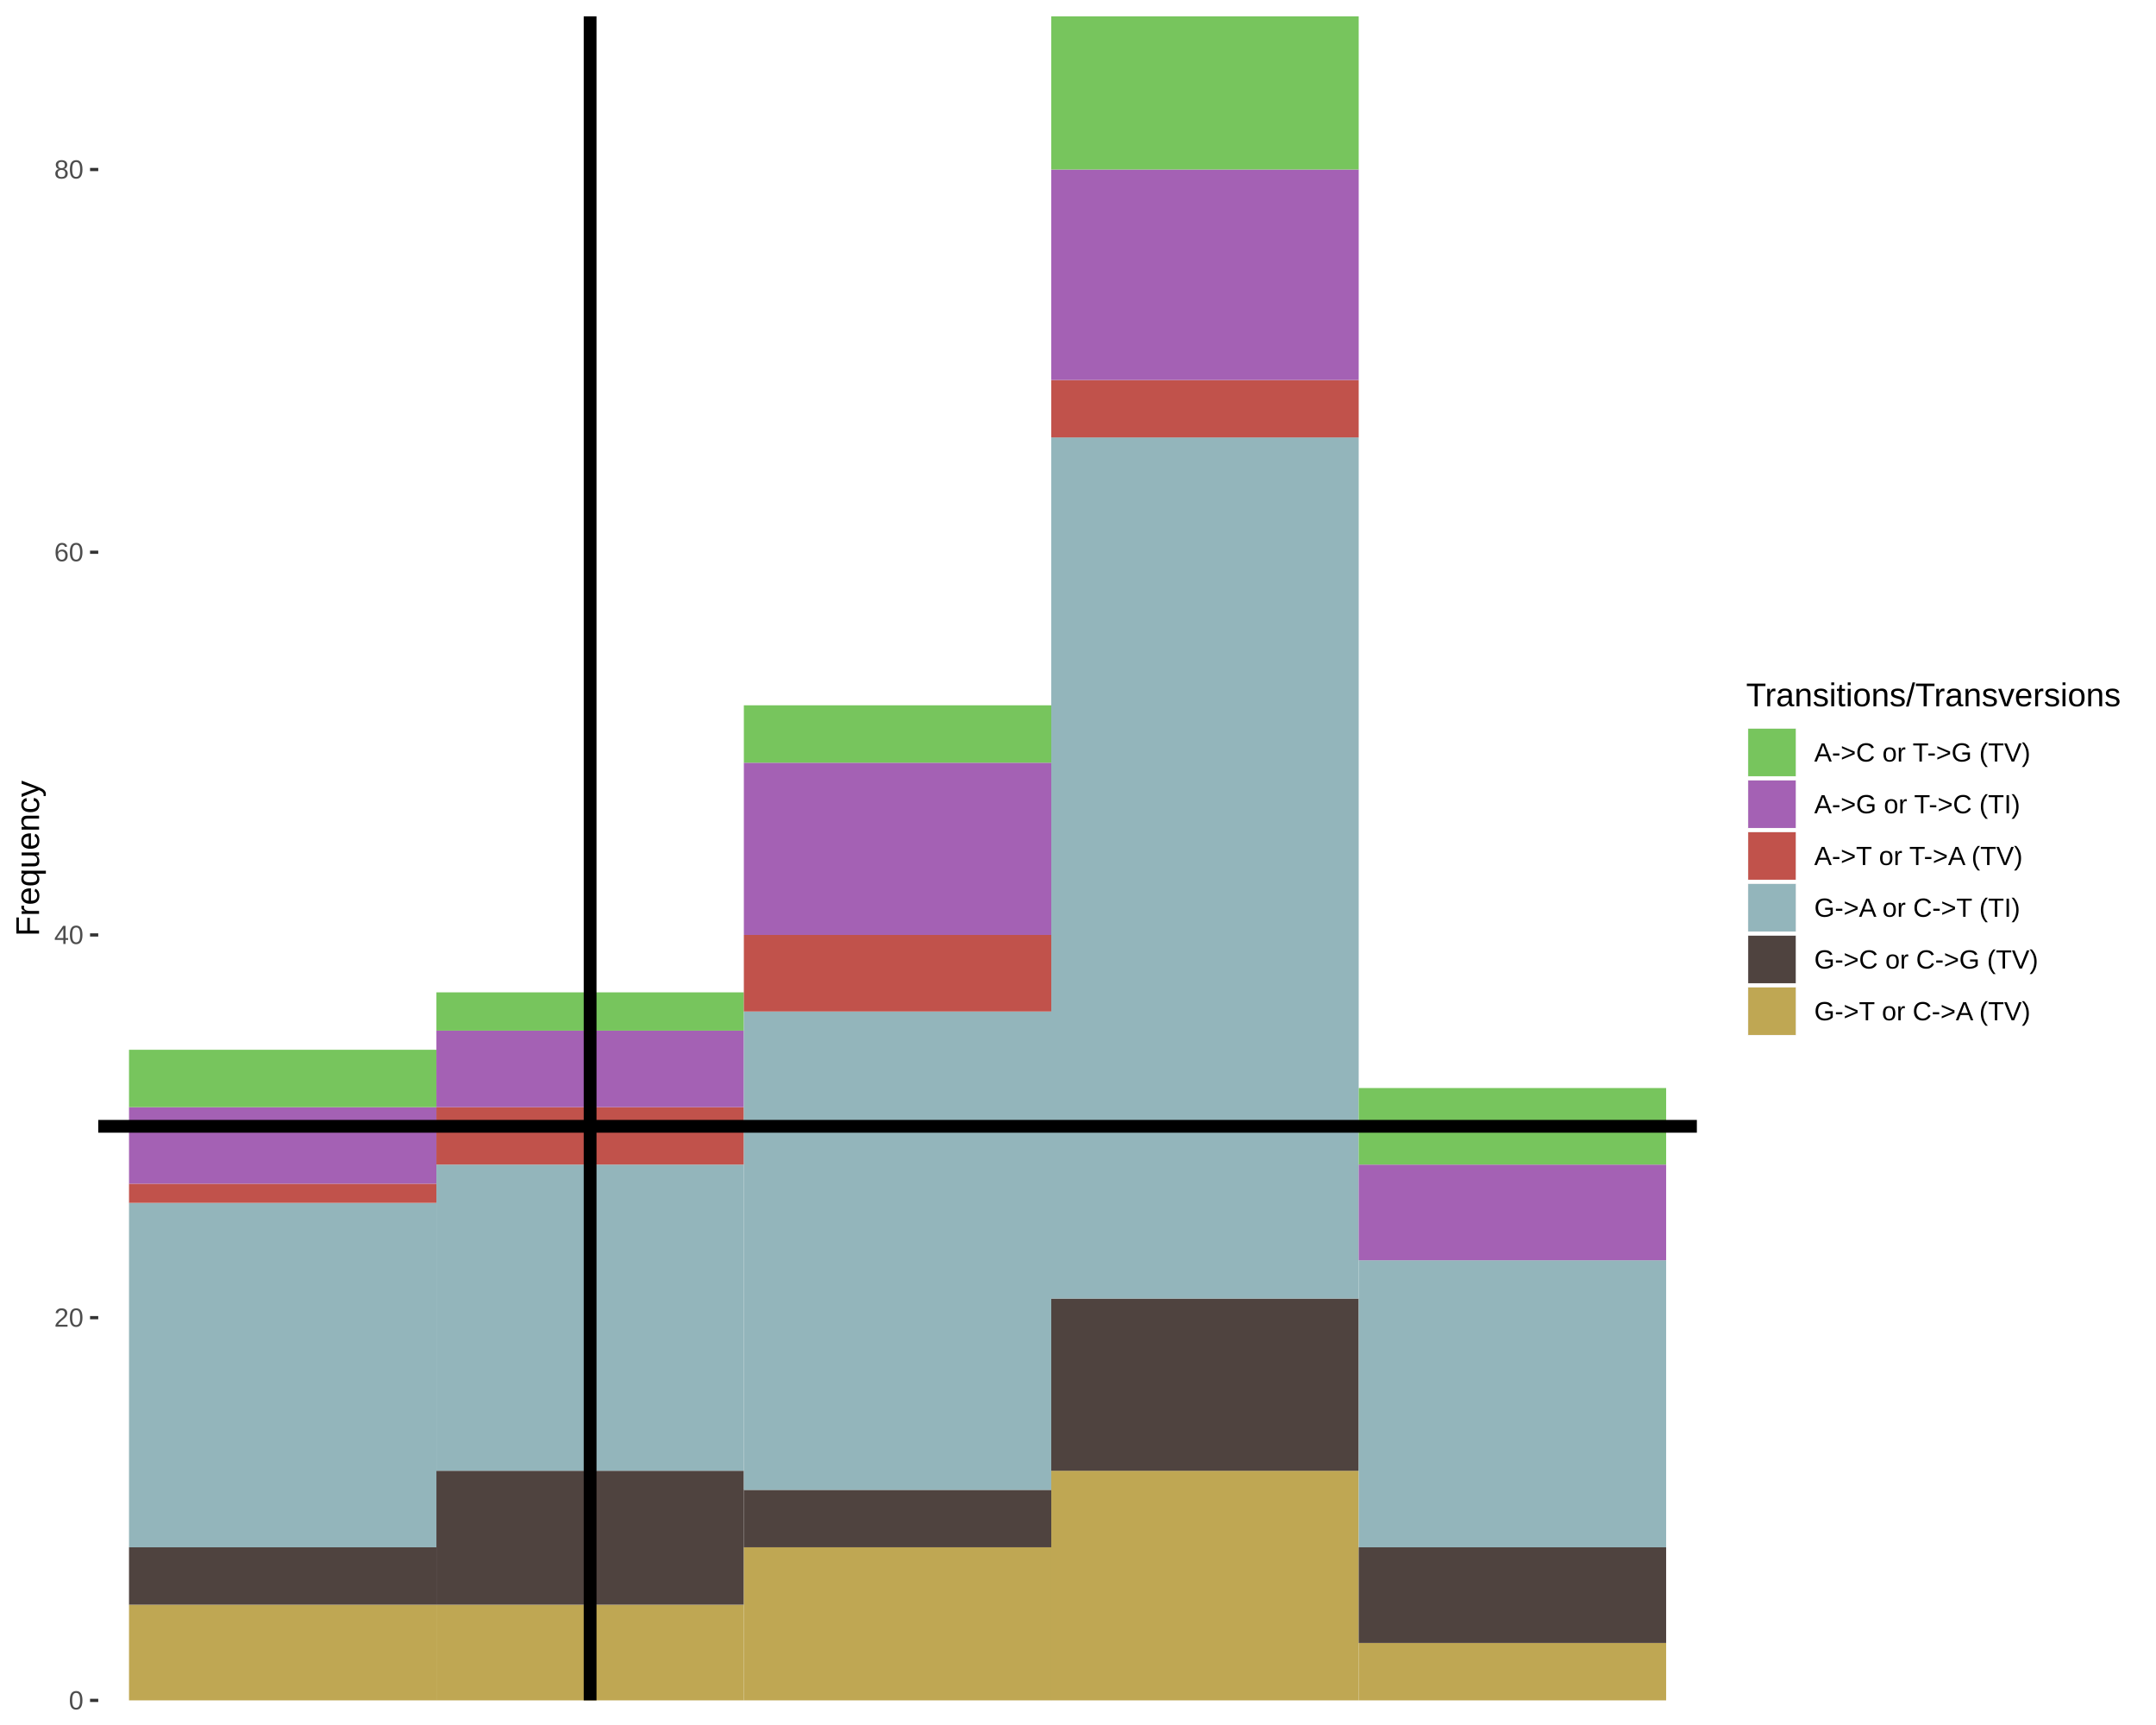
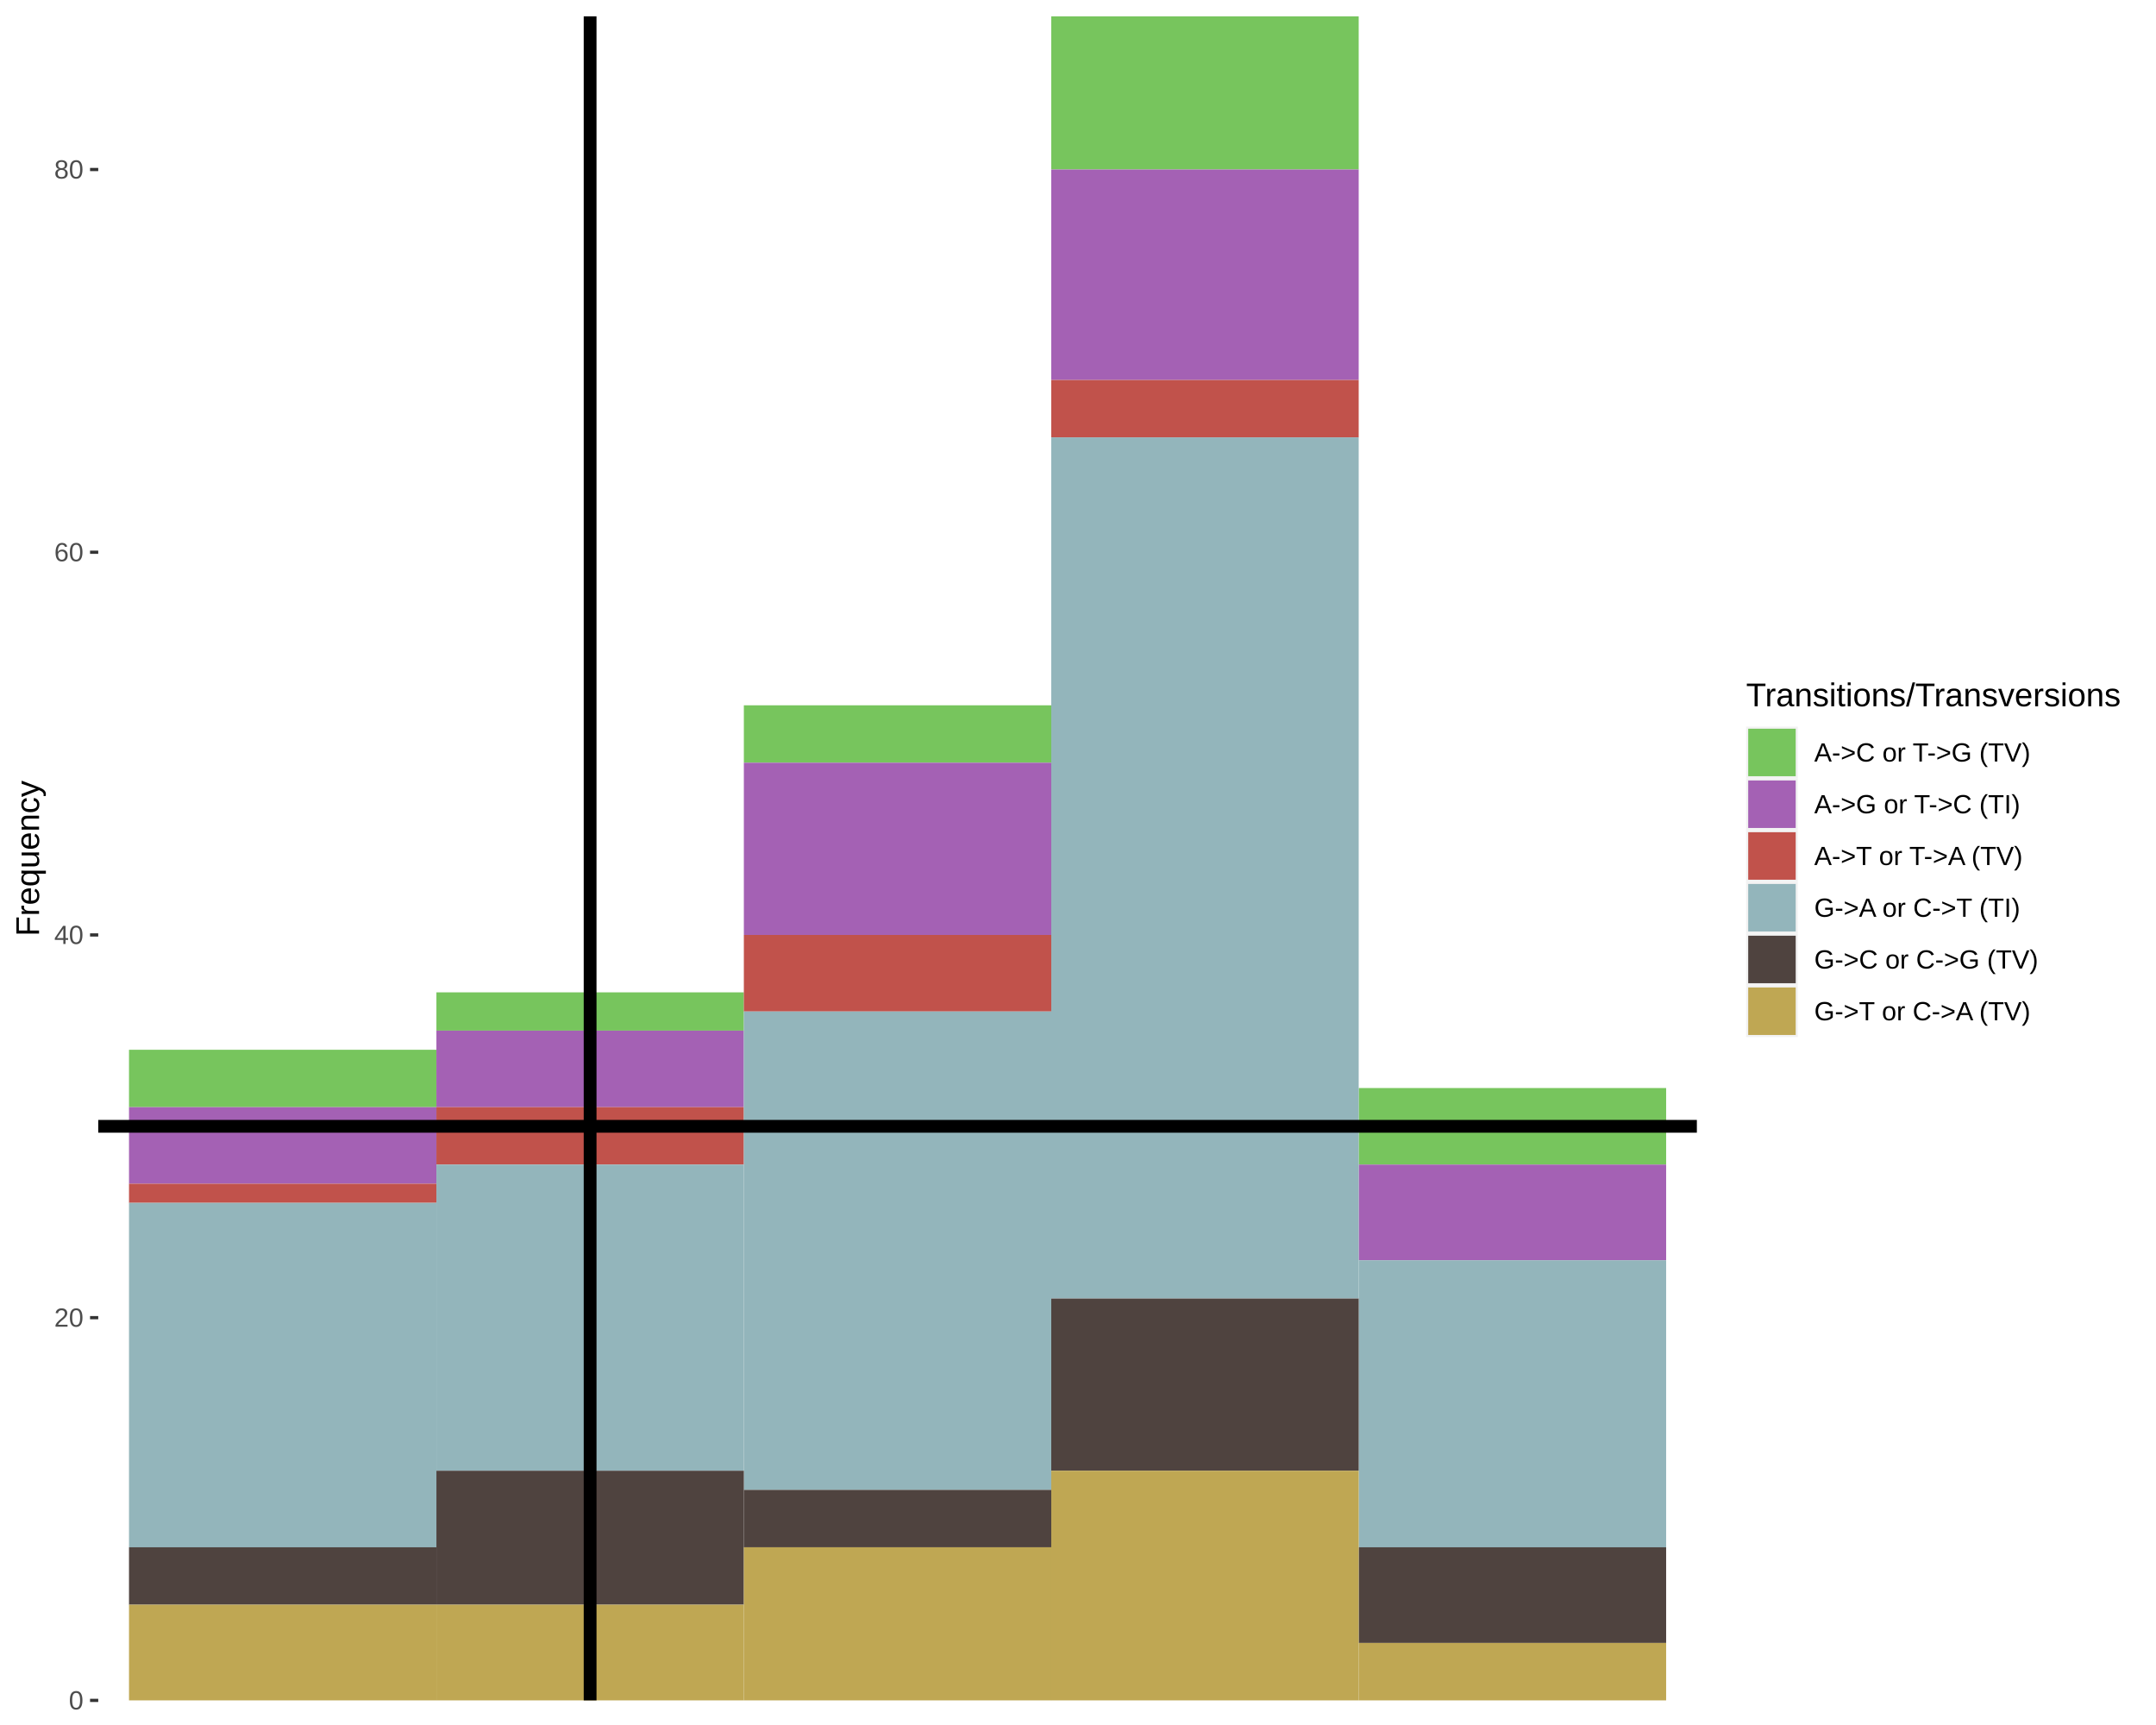
<svg xmlns="http://www.w3.org/2000/svg" viewBox="0 0 720.00 576.00">
  <defs>
    <style type="text/css">
    line, polyline, polygon, path, rect, circle {
      fill: none;
      stroke: #000000;
      stroke-linecap: round;
      stroke-linejoin: round;
      stroke-miterlimit: 10.00;
    }
  </style>
  </defs>
  <rect width="100%" height="100%" style="stroke: none; fill: #FFFFFF;" />
  <rect x="0.00" y="0.00" width="720.00" height="576.00" style="stroke-width: 1.07; stroke: #FFFFFF; fill: #FFFFFF;" />
  <defs>
    <clipPath id="cpMzIuODF8NTY2LjY3fDU2Ny43OHw1LjQ4">
      <rect x="32.81" y="5.48" width="533.86" height="562.30" />
    </clipPath>
  </defs>
  <polyline points="32.81,503.88 566.67,503.88 " style="stroke-width: 0.53; stroke: #FFFFFF; stroke-linecap: butt;" clip-path="url(#cpMzIuODF8NTY2LjY3fDU2Ny43OHw1LjQ4)" />
  <polyline points="32.81,376.09 566.67,376.09 " style="stroke-width: 0.53; stroke: #FFFFFF; stroke-linecap: butt;" clip-path="url(#cpMzIuODF8NTY2LjY3fDU2Ny43OHw1LjQ4)" />
  <polyline points="32.81,248.29 566.67,248.29 " style="stroke-width: 0.53; stroke: #FFFFFF; stroke-linecap: butt;" clip-path="url(#cpMzIuODF8NTY2LjY3fDU2Ny43OHw1LjQ4)" />
  <polyline points="32.81,120.50 566.67,120.50 " style="stroke-width: 0.53; stroke: #FFFFFF; stroke-linecap: butt;" clip-path="url(#cpMzIuODF8NTY2LjY3fDU2Ny43OHw1LjQ4)" />
  <polyline points="32.81,567.78 566.67,567.78 " style="stroke-width: 1.07; stroke: #FFFFFF; stroke-linecap: butt;" clip-path="url(#cpMzIuODF8NTY2LjY3fDU2Ny43OHw1LjQ4)" />
  <polyline points="32.81,439.99 566.67,439.99 " style="stroke-width: 1.07; stroke: #FFFFFF; stroke-linecap: butt;" clip-path="url(#cpMzIuODF8NTY2LjY3fDU2Ny43OHw1LjQ4)" />
  <polyline points="32.81,312.19 566.67,312.19 " style="stroke-width: 1.07; stroke: #FFFFFF; stroke-linecap: butt;" clip-path="url(#cpMzIuODF8NTY2LjY3fDU2Ny43OHw1LjQ4)" />
  <polyline points="32.81,184.39 566.67,184.39 " style="stroke-width: 1.07; stroke: #FFFFFF; stroke-linecap: butt;" clip-path="url(#cpMzIuODF8NTY2LjY3fDU2Ny43OHw1LjQ4)" />
  <polyline points="32.81,56.60 566.67,56.60 " style="stroke-width: 1.07; stroke: #FFFFFF; stroke-linecap: butt;" clip-path="url(#cpMzIuODF8NTY2LjY3fDU2Ny43OHw1LjQ4)" />
  <polyline points="94.41,567.78 94.41,5.48 " style="stroke-width: 1.07; stroke: #FFFFFF; stroke-linecap: butt;" clip-path="url(#cpMzIuODF8NTY2LjY3fDU2Ny43OHw1LjQ4)" />
  <polyline points="197.07,567.78 197.07,5.48 " style="stroke-width: 1.07; stroke: #FFFFFF; stroke-linecap: butt;" clip-path="url(#cpMzIuODF8NTY2LjY3fDU2Ny43OHw1LjQ4)" />
  <polyline points="299.74,567.78 299.74,5.48 " style="stroke-width: 1.07; stroke: #FFFFFF; stroke-linecap: butt;" clip-path="url(#cpMzIuODF8NTY2LjY3fDU2Ny43OHw1LjQ4)" />
  <polyline points="402.41,567.78 402.41,5.48 " style="stroke-width: 1.07; stroke: #FFFFFF; stroke-linecap: butt;" clip-path="url(#cpMzIuODF8NTY2LjY3fDU2Ny43OHw1LjQ4)" />
  <polyline points="505.07,567.78 505.07,5.48 " style="stroke-width: 1.07; stroke: #FFFFFF; stroke-linecap: butt;" clip-path="url(#cpMzIuODF8NTY2LjY3fDU2Ny43OHw1LjQ4)" />
+   <rect x="43.08" y="350.53" width="102.67" height="19.17" style="stroke-width: 1.07; stroke: none; stroke-linecap: square; stroke-linejoin: miter; fill: #77C55D;" clip-path="url(#cpMzIuODF8NTY2LjY3fDU2Ny43OHw1LjQ4)" />
+   <rect x="145.74" y="331.36" width="102.67" height="12.78" style="stroke-width: 1.07; stroke: none; stroke-linecap: square; stroke-linejoin: miter; fill: #77C55D;" clip-path="url(#cpMzIuODF8NTY2LjY3fDU2Ny43OHw1LjQ4)" />
+   <rect x="248.41" y="235.51" width="102.67" height="19.17" style="stroke-width: 1.07; stroke: none; stroke-linecap: square; stroke-linejoin: miter; fill: #77C55D;" clip-path="url(#cpMzIuODF8NTY2LjY3fDU2Ny43OHw1LjQ4)" />
+   <rect x="351.07" y="5.48" width="102.67" height="51.12" style="stroke-width: 1.07; stroke: none; stroke-linecap: square; stroke-linejoin: miter; fill: #77C55D;" clip-path="url(#cpMzIuODF8NTY2LjY3fDU2Ny43OHw1LjQ4)" />
+   <rect x="453.74" y="363.31" width="102.67" height="25.56" style="stroke-width: 1.07; stroke: none; stroke-linecap: square; stroke-linejoin: miter; fill: #77C55D;" clip-path="url(#cpMzIuODF8NTY2LjY3fDU2Ny43OHw1LjQ4)" />
+   <rect x="43.08" y="369.70" width="102.67" height="25.56" style="stroke-width: 1.07; stroke: none; stroke-linecap: square; stroke-linejoin: miter; fill: #A461B4;" clip-path="url(#cpMzIuODF8NTY2LjY3fDU2Ny43OHw1LjQ4)" />
+   <rect x="145.74" y="344.14" width="102.67" height="25.56" style="stroke-width: 1.07; stroke: none; stroke-linecap: square; stroke-linejoin: miter; fill: #A461B4;" clip-path="url(#cpMzIuODF8NTY2LjY3fDU2Ny43OHw1LjQ4)" />
+   <rect x="248.41" y="254.68" width="102.67" height="57.51" style="stroke-width: 1.07; stroke: none; stroke-linecap: square; stroke-linejoin: miter; fill: #A461B4;" clip-path="url(#cpMzIuODF8NTY2LjY3fDU2Ny43OHw1LjQ4)" />
+   <rect x="351.07" y="56.60" width="102.67" height="70.29" style="stroke-width: 1.07; stroke: none; stroke-linecap: square; stroke-linejoin: miter; fill: #A461B4;" clip-path="url(#cpMzIuODF8NTY2LjY3fDU2Ny43OHw1LjQ4)" />
+   <rect x="453.74" y="388.87" width="102.67" height="31.95" style="stroke-width: 1.07; stroke: none; stroke-linecap: square; stroke-linejoin: miter; fill: #A461B4;" clip-path="url(#cpMzIuODF8NTY2LjY3fDU2Ny43OHw1LjQ4)" />
+   <rect x="43.08" y="395.26" width="102.67" height="6.39" style="stroke-width: 1.07; stroke: none; stroke-linecap: square; stroke-linejoin: miter; fill: #C1524B;" clip-path="url(#cpMzIuODF8NTY2LjY3fDU2Ny43OHw1LjQ4)" />
+   <rect x="145.74" y="369.70" width="102.67" height="19.17" style="stroke-width: 1.07; stroke: none; stroke-linecap: square; stroke-linejoin: miter; fill: #C1524B;" clip-path="url(#cpMzIuODF8NTY2LjY3fDU2Ny43OHw1LjQ4)" />
+   <rect x="248.41" y="312.19" width="102.67" height="25.56" style="stroke-width: 1.07; stroke: none; stroke-linecap: square; stroke-linejoin: miter; fill: #C1524B;" clip-path="url(#cpMzIuODF8NTY2LjY3fDU2Ny43OHw1LjQ4)" />
+   <rect x="351.07" y="126.89" width="102.67" height="19.17" style="stroke-width: 1.07; stroke: none; stroke-linecap: square; stroke-linejoin: miter; fill: #C1524B;" clip-path="url(#cpMzIuODF8NTY2LjY3fDU2Ny43OHw1LjQ4)" />
+   <rect x="453.74" y="420.82" width="102.67" height="0.00" style="stroke-width: 1.07; stroke: none; stroke-linecap: square; stroke-linejoin: miter; fill: #C1524B;" clip-path="url(#cpMzIuODF8NTY2LjY3fDU2Ny43OHw1LjQ4)" />
+   <rect x="43.08" y="401.65" width="102.67" height="115.02" style="stroke-width: 1.07; stroke: none; stroke-linecap: square; stroke-linejoin: miter; fill: #93B5BB;" clip-path="url(#cpMzIuODF8NTY2LjY3fDU2Ny43OHw1LjQ4)" />
+   <rect x="145.74" y="388.87" width="102.67" height="102.24" style="stroke-width: 1.07; stroke: none; stroke-linecap: square; stroke-linejoin: miter; fill: #93B5BB;" clip-path="url(#cpMzIuODF8NTY2LjY3fDU2Ny43OHw1LjQ4)" />
+   <rect x="248.41" y="337.75" width="102.67" height="159.74" style="stroke-width: 1.07; stroke: none; stroke-linecap: square; stroke-linejoin: miter; fill: #93B5BB;" clip-path="url(#cpMzIuODF8NTY2LjY3fDU2Ny43OHw1LjQ4)" />
+   <rect x="351.07" y="146.05" width="102.67" height="287.54" style="stroke-width: 1.07; stroke: none; stroke-linecap: square; stroke-linejoin: miter; fill: #93B5BB;" clip-path="url(#cpMzIuODF8NTY2LjY3fDU2Ny43OHw1LjQ4)" />
+   <rect x="453.74" y="420.82" width="102.67" height="95.85" style="stroke-width: 1.07; stroke: none; stroke-linecap: square; stroke-linejoin: miter; fill: #93B5BB;" clip-path="url(#cpMzIuODF8NTY2LjY3fDU2Ny43OHw1LjQ4)" />
+   <rect x="43.08" y="516.66" width="102.67" height="19.17" style="stroke-width: 1.07; stroke: none; stroke-linecap: square; stroke-linejoin: miter; fill: #4F433F;" clip-path="url(#cpMzIuODF8NTY2LjY3fDU2Ny43OHw1LjQ4)" />
+   <rect x="145.74" y="491.10" width="102.67" height="44.73" style="stroke-width: 1.07; stroke: none; stroke-linecap: square; stroke-linejoin: miter; fill: #4F433F;" clip-path="url(#cpMzIuODF8NTY2LjY3fDU2Ny43OHw1LjQ4)" />
+   <rect x="248.41" y="497.49" width="102.67" height="19.17" style="stroke-width: 1.07; stroke: none; stroke-linecap: square; stroke-linejoin: miter; fill: #4F433F;" clip-path="url(#cpMzIuODF8NTY2LjY3fDU2Ny43OHw1LjQ4)" />
+   <rect x="351.07" y="433.60" width="102.67" height="57.51" style="stroke-width: 1.07; stroke: none; stroke-linecap: square; stroke-linejoin: miter; fill: #4F433F;" clip-path="url(#cpMzIuODF8NTY2LjY3fDU2Ny43OHw1LjQ4)" />
+   <rect x="453.74" y="516.66" width="102.67" height="31.95" style="stroke-width: 1.07; stroke: none; stroke-linecap: square; stroke-linejoin: miter; fill: #4F433F;" clip-path="url(#cpMzIuODF8NTY2LjY3fDU2Ny43OHw1LjQ4)" />
  <rect x="43.08" y="535.83" width="102.67" height="31.95" style="stroke-width: 1.07; stroke: none; stroke-linecap: square; stroke-linejoin: miter; fill: #BFA753;" clip-path="url(#cpMzIuODF8NTY2LjY3fDU2Ny43OHw1LjQ4)" />
-   <rect x="43.08" y="516.66" width="102.67" height="19.17" style="stroke-width: 1.07; stroke: none; stroke-linecap: square; stroke-linejoin: miter; fill: #4F433F;" clip-path="url(#cpMzIuODF8NTY2LjY3fDU2Ny43OHw1LjQ4)" />
-   <rect x="43.08" y="401.65" width="102.67" height="115.02" style="stroke-width: 1.07; stroke: none; stroke-linecap: square; stroke-linejoin: miter; fill: #93B5BB;" clip-path="url(#cpMzIuODF8NTY2LjY3fDU2Ny43OHw1LjQ4)" />
-   <rect x="43.08" y="395.26" width="102.67" height="6.39" style="stroke-width: 1.07; stroke: none; stroke-linecap: square; stroke-linejoin: miter; fill: #C1524B;" clip-path="url(#cpMzIuODF8NTY2LjY3fDU2Ny43OHw1LjQ4)" />
-   <rect x="43.08" y="369.70" width="102.67" height="25.56" style="stroke-width: 1.07; stroke: none; stroke-linecap: square; stroke-linejoin: miter; fill: #A461B4;" clip-path="url(#cpMzIuODF8NTY2LjY3fDU2Ny43OHw1LjQ4)" />
-   <rect x="43.08" y="350.53" width="102.67" height="19.17" style="stroke-width: 1.07; stroke: none; stroke-linecap: square; stroke-linejoin: miter; fill: #77C55D;" clip-path="url(#cpMzIuODF8NTY2LjY3fDU2Ny43OHw1LjQ4)" />
  <rect x="145.74" y="535.83" width="102.67" height="31.95" style="stroke-width: 1.07; stroke: none; stroke-linecap: square; stroke-linejoin: miter; fill: #BFA753;" clip-path="url(#cpMzIuODF8NTY2LjY3fDU2Ny43OHw1LjQ4)" />
-   <rect x="145.74" y="491.10" width="102.67" height="44.73" style="stroke-width: 1.07; stroke: none; stroke-linecap: square; stroke-linejoin: miter; fill: #4F433F;" clip-path="url(#cpMzIuODF8NTY2LjY3fDU2Ny43OHw1LjQ4)" />
-   <rect x="145.74" y="388.87" width="102.67" height="102.24" style="stroke-width: 1.07; stroke: none; stroke-linecap: square; stroke-linejoin: miter; fill: #93B5BB;" clip-path="url(#cpMzIuODF8NTY2LjY3fDU2Ny43OHw1LjQ4)" />
-   <rect x="145.74" y="369.70" width="102.67" height="19.17" style="stroke-width: 1.07; stroke: none; stroke-linecap: square; stroke-linejoin: miter; fill: #C1524B;" clip-path="url(#cpMzIuODF8NTY2LjY3fDU2Ny43OHw1LjQ4)" />
-   <rect x="145.74" y="344.14" width="102.67" height="25.56" style="stroke-width: 1.07; stroke: none; stroke-linecap: square; stroke-linejoin: miter; fill: #A461B4;" clip-path="url(#cpMzIuODF8NTY2LjY3fDU2Ny43OHw1LjQ4)" />
-   <rect x="145.74" y="331.36" width="102.67" height="12.78" style="stroke-width: 1.07; stroke: none; stroke-linecap: square; stroke-linejoin: miter; fill: #77C55D;" clip-path="url(#cpMzIuODF8NTY2LjY3fDU2Ny43OHw1LjQ4)" />
  <rect x="248.41" y="516.66" width="102.67" height="51.12" style="stroke-width: 1.07; stroke: none; stroke-linecap: square; stroke-linejoin: miter; fill: #BFA753;" clip-path="url(#cpMzIuODF8NTY2LjY3fDU2Ny43OHw1LjQ4)" />
-   <rect x="248.41" y="497.49" width="102.67" height="19.17" style="stroke-width: 1.07; stroke: none; stroke-linecap: square; stroke-linejoin: miter; fill: #4F433F;" clip-path="url(#cpMzIuODF8NTY2LjY3fDU2Ny43OHw1LjQ4)" />
-   <rect x="248.41" y="337.75" width="102.67" height="159.74" style="stroke-width: 1.07; stroke: none; stroke-linecap: square; stroke-linejoin: miter; fill: #93B5BB;" clip-path="url(#cpMzIuODF8NTY2LjY3fDU2Ny43OHw1LjQ4)" />
-   <rect x="248.41" y="312.19" width="102.67" height="25.56" style="stroke-width: 1.07; stroke: none; stroke-linecap: square; stroke-linejoin: miter; fill: #C1524B;" clip-path="url(#cpMzIuODF8NTY2LjY3fDU2Ny43OHw1LjQ4)" />
-   <rect x="248.41" y="254.68" width="102.67" height="57.51" style="stroke-width: 1.07; stroke: none; stroke-linecap: square; stroke-linejoin: miter; fill: #A461B4;" clip-path="url(#cpMzIuODF8NTY2LjY3fDU2Ny43OHw1LjQ4)" />
-   <rect x="248.41" y="235.51" width="102.67" height="19.17" style="stroke-width: 1.07; stroke: none; stroke-linecap: square; stroke-linejoin: miter; fill: #77C55D;" clip-path="url(#cpMzIuODF8NTY2LjY3fDU2Ny43OHw1LjQ4)" />
  <rect x="351.07" y="491.10" width="102.67" height="76.68" style="stroke-width: 1.07; stroke: none; stroke-linecap: square; stroke-linejoin: miter; fill: #BFA753;" clip-path="url(#cpMzIuODF8NTY2LjY3fDU2Ny43OHw1LjQ4)" />
-   <rect x="351.07" y="433.60" width="102.67" height="57.51" style="stroke-width: 1.07; stroke: none; stroke-linecap: square; stroke-linejoin: miter; fill: #4F433F;" clip-path="url(#cpMzIuODF8NTY2LjY3fDU2Ny43OHw1LjQ4)" />
-   <rect x="351.07" y="146.05" width="102.67" height="287.54" style="stroke-width: 1.07; stroke: none; stroke-linecap: square; stroke-linejoin: miter; fill: #93B5BB;" clip-path="url(#cpMzIuODF8NTY2LjY3fDU2Ny43OHw1LjQ4)" />
-   <rect x="351.07" y="126.89" width="102.67" height="19.17" style="stroke-width: 1.07; stroke: none; stroke-linecap: square; stroke-linejoin: miter; fill: #C1524B;" clip-path="url(#cpMzIuODF8NTY2LjY3fDU2Ny43OHw1LjQ4)" />
-   <rect x="351.07" y="56.60" width="102.67" height="70.29" style="stroke-width: 1.07; stroke: none; stroke-linecap: square; stroke-linejoin: miter; fill: #A461B4;" clip-path="url(#cpMzIuODF8NTY2LjY3fDU2Ny43OHw1LjQ4)" />
-   <rect x="351.07" y="5.48" width="102.67" height="51.12" style="stroke-width: 1.07; stroke: none; stroke-linecap: square; stroke-linejoin: miter; fill: #77C55D;" clip-path="url(#cpMzIuODF8NTY2LjY3fDU2Ny43OHw1LjQ4)" />
  <rect x="453.74" y="548.61" width="102.67" height="19.17" style="stroke-width: 1.07; stroke: none; stroke-linecap: square; stroke-linejoin: miter; fill: #BFA753;" clip-path="url(#cpMzIuODF8NTY2LjY3fDU2Ny43OHw1LjQ4)" />
-   <rect x="453.74" y="516.66" width="102.67" height="31.95" style="stroke-width: 1.07; stroke: none; stroke-linecap: square; stroke-linejoin: miter; fill: #4F433F;" clip-path="url(#cpMzIuODF8NTY2LjY3fDU2Ny43OHw1LjQ4)" />
-   <rect x="453.74" y="420.82" width="102.67" height="95.85" style="stroke-width: 1.07; stroke: none; stroke-linecap: square; stroke-linejoin: miter; fill: #93B5BB;" clip-path="url(#cpMzIuODF8NTY2LjY3fDU2Ny43OHw1LjQ4)" />
-   <rect x="453.74" y="420.82" width="102.67" height="0.00" style="stroke-width: 1.07; stroke: none; stroke-linecap: square; stroke-linejoin: miter; fill: #C1524B;" clip-path="url(#cpMzIuODF8NTY2LjY3fDU2Ny43OHw1LjQ4)" />
-   <rect x="453.74" y="388.87" width="102.67" height="31.95" style="stroke-width: 1.07; stroke: none; stroke-linecap: square; stroke-linejoin: miter; fill: #A461B4;" clip-path="url(#cpMzIuODF8NTY2LjY3fDU2Ny43OHw1LjQ4)" />
-   <rect x="453.74" y="363.31" width="102.67" height="25.56" style="stroke-width: 1.07; stroke: none; stroke-linecap: square; stroke-linejoin: miter; fill: #77C55D;" clip-path="url(#cpMzIuODF8NTY2LjY3fDU2Ny43OHw1LjQ4)" />
  <line x1="32.81" y1="376.09" x2="566.67" y2="376.09" style="stroke-width: 4.27; stroke-linecap: butt;" clip-path="url(#cpMzIuODF8NTY2LjY3fDU2Ny43OHw1LjQ4)" />
  <line x1="197.07" y1="567.78" x2="197.07" y2="5.48" style="stroke-width: 4.27; stroke-linecap: butt;" clip-path="url(#cpMzIuODF8NTY2LjY3fDU2Ny43OHw1LjQ4)" />
  <defs>
    <clipPath id="cpMC4wMHw3MjAuMDB8NTc2LjAwfDAuMDA=">
      <rect x="0.00" y="0.00" width="720.00" height="576.00" />
    </clipPath>
  </defs>
  <g clip-path="url(#cpMC4wMHw3MjAuMDB8NTc2LjAwfDAuMDA=)">
    <text x="22.99" y="570.80" style="font-size: 8.80px; fill: #4D4D4D; font-family: Liberation Sans;" textLength="4.89px" lengthAdjust="spacingAndGlyphs">0</text>
  </g>
  <g clip-path="url(#cpMC4wMHw3MjAuMDB8NTc2LjAwfDAuMDA=)">
    <text x="18.10" y="443.01" style="font-size: 8.80px; fill: #4D4D4D; font-family: Liberation Sans;" textLength="9.78px" lengthAdjust="spacingAndGlyphs">20</text>
  </g>
  <g clip-path="url(#cpMC4wMHw3MjAuMDB8NTc2LjAwfDAuMDA=)">
    <text x="18.10" y="315.21" style="font-size: 8.80px; fill: #4D4D4D; font-family: Liberation Sans;" textLength="9.78px" lengthAdjust="spacingAndGlyphs">40</text>
  </g>
  <g clip-path="url(#cpMC4wMHw3MjAuMDB8NTc2LjAwfDAuMDA=)">
    <text x="18.10" y="187.42" style="font-size: 8.80px; fill: #4D4D4D; font-family: Liberation Sans;" textLength="9.78px" lengthAdjust="spacingAndGlyphs">60</text>
  </g>
  <g clip-path="url(#cpMC4wMHw3MjAuMDB8NTc2LjAwfDAuMDA=)">
    <text x="18.10" y="59.62" style="font-size: 8.80px; fill: #4D4D4D; font-family: Liberation Sans;" textLength="9.78px" lengthAdjust="spacingAndGlyphs">80</text>
  </g>
  <polyline points="30.07,567.78 32.81,567.78 " style="stroke-width: 1.07; stroke: #333333; stroke-linecap: butt;" clip-path="url(#cpMC4wMHw3MjAuMDB8NTc2LjAwfDAuMDA=)" />
  <polyline points="30.07,439.99 32.81,439.99 " style="stroke-width: 1.07; stroke: #333333; stroke-linecap: butt;" clip-path="url(#cpMC4wMHw3MjAuMDB8NTc2LjAwfDAuMDA=)" />
  <polyline points="30.07,312.19 32.81,312.19 " style="stroke-width: 1.07; stroke: #333333; stroke-linecap: butt;" clip-path="url(#cpMC4wMHw3MjAuMDB8NTc2LjAwfDAuMDA=)" />
  <polyline points="30.07,184.39 32.81,184.39 " style="stroke-width: 1.07; stroke: #333333; stroke-linecap: butt;" clip-path="url(#cpMC4wMHw3MjAuMDB8NTc2LjAwfDAuMDA=)" />
  <polyline points="30.07,56.60 32.81,56.60 " style="stroke-width: 1.07; stroke: #333333; stroke-linecap: butt;" clip-path="url(#cpMC4wMHw3MjAuMDB8NTc2LjAwfDAuMDA=)" />
  <g clip-path="url(#cpMC4wMHw3MjAuMDB8NTc2LjAwfDAuMDA=)">
    <text transform="translate(13.04,312.63) rotate(-90)" style="font-size: 11.00px; font-family: Liberation Sans;" textLength="52.00px" lengthAdjust="spacingAndGlyphs">Frequency</text>
  </g>
  <rect x="577.63" y="221.48" width="136.89" height="130.31" style="stroke-width: 1.07; stroke: none; fill: #FFFFFF;" clip-path="url(#cpMC4wMHw3MjAuMDB8NTc2LjAwfDAuMDA=)" />
  <g clip-path="url(#cpMC4wMHw3MjAuMDB8NTc2LjAwfDAuMDA=)">
    <text x="583.11" y="235.83" style="font-size: 11.00px; font-family: Liberation Sans;" textLength="125.16px" lengthAdjust="spacingAndGlyphs">Transitions/Transversions</text>
  </g>
-   <rect x="583.11" y="242.62" width="17.28" height="17.28" style="stroke-width: 1.07; stroke: #FFFFFF; fill: #F2F2F2;" clip-path="url(#cpMC4wMHw3MjAuMDB8NTc2LjAwfDAuMDA=)" />
+   <rect x="583.11" y="242.62" width="17.28" height="17.28" style="stroke-width: 1.07; stroke: none; fill: #F2F2F2;" clip-path="url(#cpMC4wMHw3MjAuMDB8NTc2LjAwfDAuMDA=)" />
  <rect x="583.82" y="243.33" width="15.86" height="15.86" style="stroke-width: 1.07; stroke: none; stroke-linecap: square; stroke-linejoin: miter; fill: #77C55D;" clip-path="url(#cpMC4wMHw3MjAuMDB8NTc2LjAwfDAuMDA=)" />
-   <rect x="583.11" y="259.90" width="17.28" height="17.28" style="stroke-width: 1.07; stroke: #FFFFFF; fill: #F2F2F2;" clip-path="url(#cpMC4wMHw3MjAuMDB8NTc2LjAwfDAuMDA=)" />
+   <rect x="583.11" y="259.90" width="17.28" height="17.28" style="stroke-width: 1.07; stroke: none; fill: #F2F2F2;" clip-path="url(#cpMC4wMHw3MjAuMDB8NTc2LjAwfDAuMDA=)" />
  <rect x="583.82" y="260.61" width="15.86" height="15.86" style="stroke-width: 1.07; stroke: none; stroke-linecap: square; stroke-linejoin: miter; fill: #A461B4;" clip-path="url(#cpMC4wMHw3MjAuMDB8NTc2LjAwfDAuMDA=)" />
-   <rect x="583.11" y="277.18" width="17.28" height="17.28" style="stroke-width: 1.07; stroke: #FFFFFF; fill: #F2F2F2;" clip-path="url(#cpMC4wMHw3MjAuMDB8NTc2LjAwfDAuMDA=)" />
+   <rect x="583.11" y="277.18" width="17.28" height="17.28" style="stroke-width: 1.07; stroke: none; fill: #F2F2F2;" clip-path="url(#cpMC4wMHw3MjAuMDB8NTc2LjAwfDAuMDA=)" />
  <rect x="583.82" y="277.89" width="15.86" height="15.86" style="stroke-width: 1.07; stroke: none; stroke-linecap: square; stroke-linejoin: miter; fill: #C1524B;" clip-path="url(#cpMC4wMHw3MjAuMDB8NTc2LjAwfDAuMDA=)" />
-   <rect x="583.11" y="294.46" width="17.28" height="17.28" style="stroke-width: 1.07; stroke: #FFFFFF; fill: #F2F2F2;" clip-path="url(#cpMC4wMHw3MjAuMDB8NTc2LjAwfDAuMDA=)" />
+   <rect x="583.11" y="294.46" width="17.28" height="17.28" style="stroke-width: 1.07; stroke: none; fill: #F2F2F2;" clip-path="url(#cpMC4wMHw3MjAuMDB8NTc2LjAwfDAuMDA=)" />
  <rect x="583.82" y="295.17" width="15.86" height="15.86" style="stroke-width: 1.07; stroke: none; stroke-linecap: square; stroke-linejoin: miter; fill: #93B5BB;" clip-path="url(#cpMC4wMHw3MjAuMDB8NTc2LjAwfDAuMDA=)" />
-   <rect x="583.11" y="311.74" width="17.28" height="17.28" style="stroke-width: 1.07; stroke: #FFFFFF; fill: #F2F2F2;" clip-path="url(#cpMC4wMHw3MjAuMDB8NTc2LjAwfDAuMDA=)" />
+   <rect x="583.11" y="311.74" width="17.28" height="17.28" style="stroke-width: 1.07; stroke: none; fill: #F2F2F2;" clip-path="url(#cpMC4wMHw3MjAuMDB8NTc2LjAwfDAuMDA=)" />
  <rect x="583.82" y="312.45" width="15.86" height="15.86" style="stroke-width: 1.07; stroke: none; stroke-linecap: square; stroke-linejoin: miter; fill: #4F433F;" clip-path="url(#cpMC4wMHw3MjAuMDB8NTc2LjAwfDAuMDA=)" />
-   <rect x="583.11" y="329.02" width="17.28" height="17.28" style="stroke-width: 1.07; stroke: #FFFFFF; fill: #F2F2F2;" clip-path="url(#cpMC4wMHw3MjAuMDB8NTc2LjAwfDAuMDA=)" />
+   <rect x="583.11" y="329.02" width="17.28" height="17.28" style="stroke-width: 1.07; stroke: none; fill: #F2F2F2;" clip-path="url(#cpMC4wMHw3MjAuMDB8NTc2LjAwfDAuMDA=)" />
  <rect x="583.82" y="329.73" width="15.86" height="15.86" style="stroke-width: 1.07; stroke: none; stroke-linecap: square; stroke-linejoin: miter; fill: #BFA753;" clip-path="url(#cpMC4wMHw3MjAuMDB8NTc2LjAwfDAuMDA=)" />
  <g clip-path="url(#cpMC4wMHw3MjAuMDB8NTc2LjAwfDAuMDA=)">
    <text x="605.87" y="254.29" style="font-size: 8.80px; font-family: Liberation Sans;" textLength="72.16px" lengthAdjust="spacingAndGlyphs">A-&gt;C or T-&gt;G (TV)</text>
  </g>
  <g clip-path="url(#cpMC4wMHw3MjAuMDB8NTc2LjAwfDAuMDA=)">
    <text x="605.87" y="271.57" style="font-size: 8.80px; font-family: Liberation Sans;" textLength="68.72px" lengthAdjust="spacingAndGlyphs">A-&gt;G or T-&gt;C (TI)</text>
  </g>
  <g clip-path="url(#cpMC4wMHw3MjAuMDB8NTc2LjAwfDAuMDA=)">
    <text x="605.87" y="288.85" style="font-size: 8.80px; font-family: Liberation Sans;" textLength="69.56px" lengthAdjust="spacingAndGlyphs">A-&gt;T or T-&gt;A (TV)</text>
  </g>
  <g clip-path="url(#cpMC4wMHw3MjAuMDB8NTc2LjAwfDAuMDA=)">
    <text x="605.87" y="306.13" style="font-size: 8.80px; font-family: Liberation Sans;" textLength="68.72px" lengthAdjust="spacingAndGlyphs">G-&gt;A or C-&gt;T (TI)</text>
  </g>
  <g clip-path="url(#cpMC4wMHw3MjAuMDB8NTc2LjAwfDAuMDA=)">
    <text x="605.87" y="323.41" style="font-size: 8.80px; font-family: Liberation Sans;" textLength="74.75px" lengthAdjust="spacingAndGlyphs">G-&gt;C or C-&gt;G (TV)</text>
  </g>
  <g clip-path="url(#cpMC4wMHw3MjAuMDB8NTc2LjAwfDAuMDA=)">
    <text x="605.87" y="340.69" style="font-size: 8.80px; font-family: Liberation Sans;" textLength="72.16px" lengthAdjust="spacingAndGlyphs">G-&gt;T or C-&gt;A (TV)</text>
  </g>
</svg>
